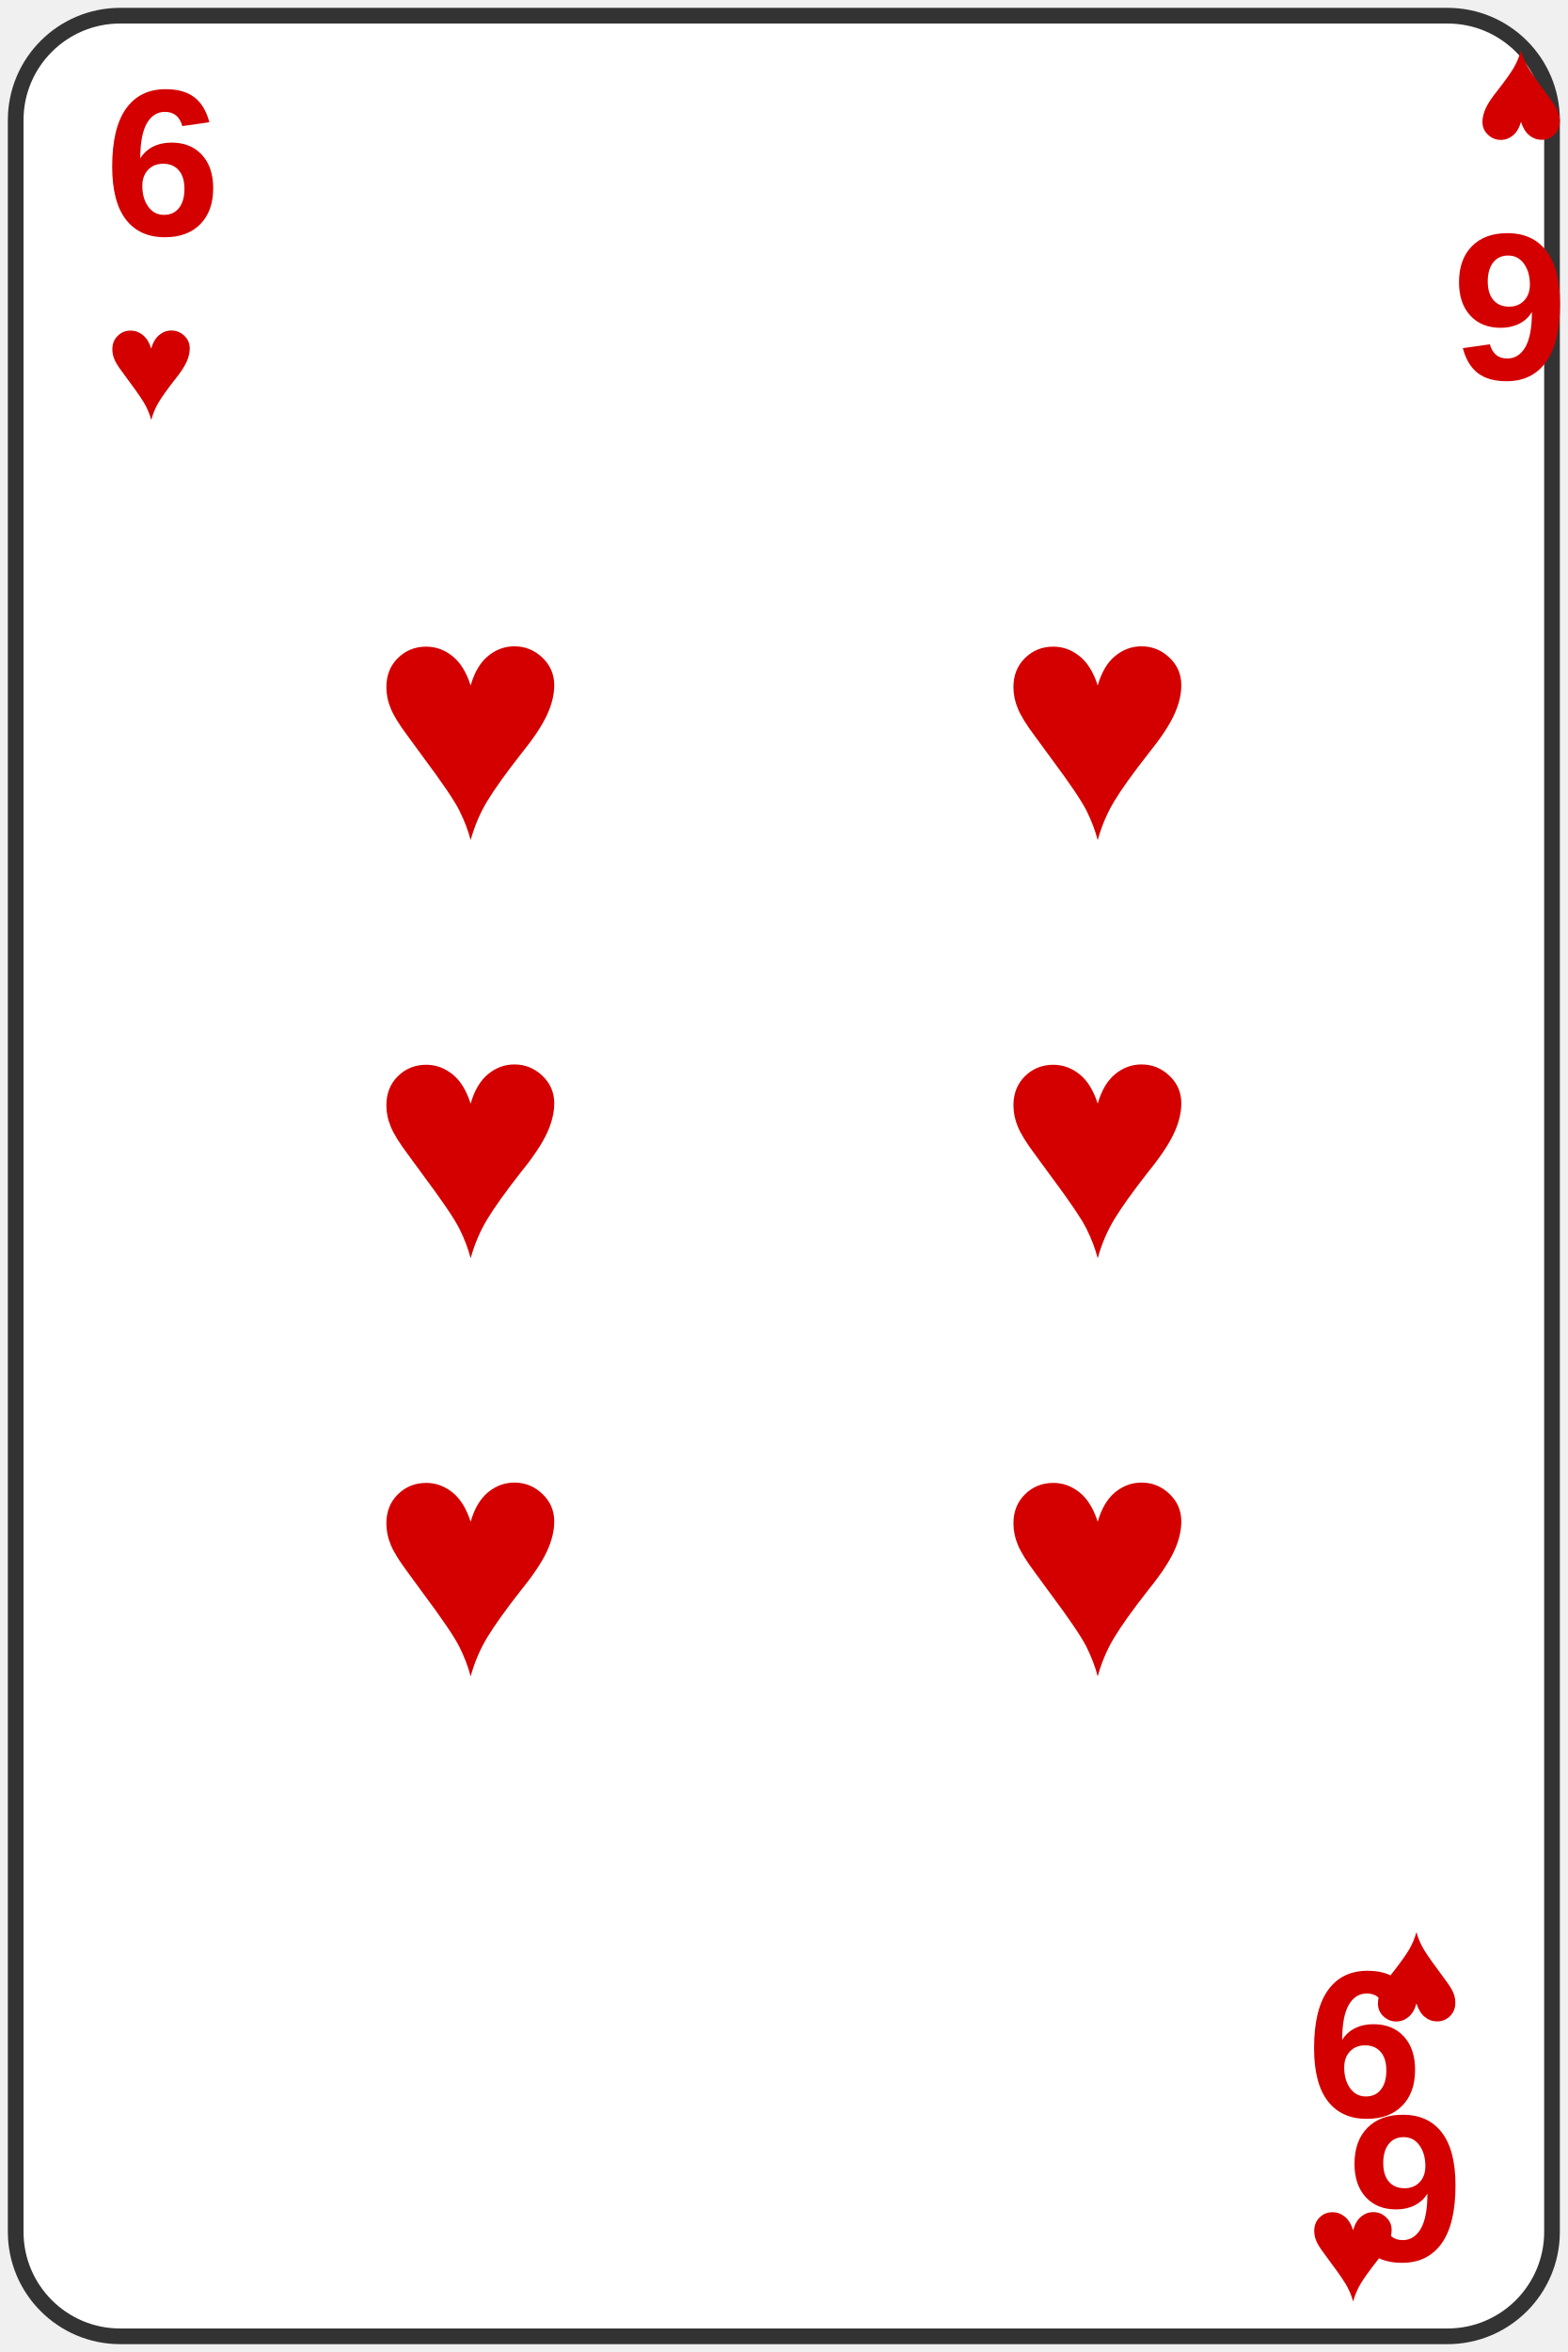
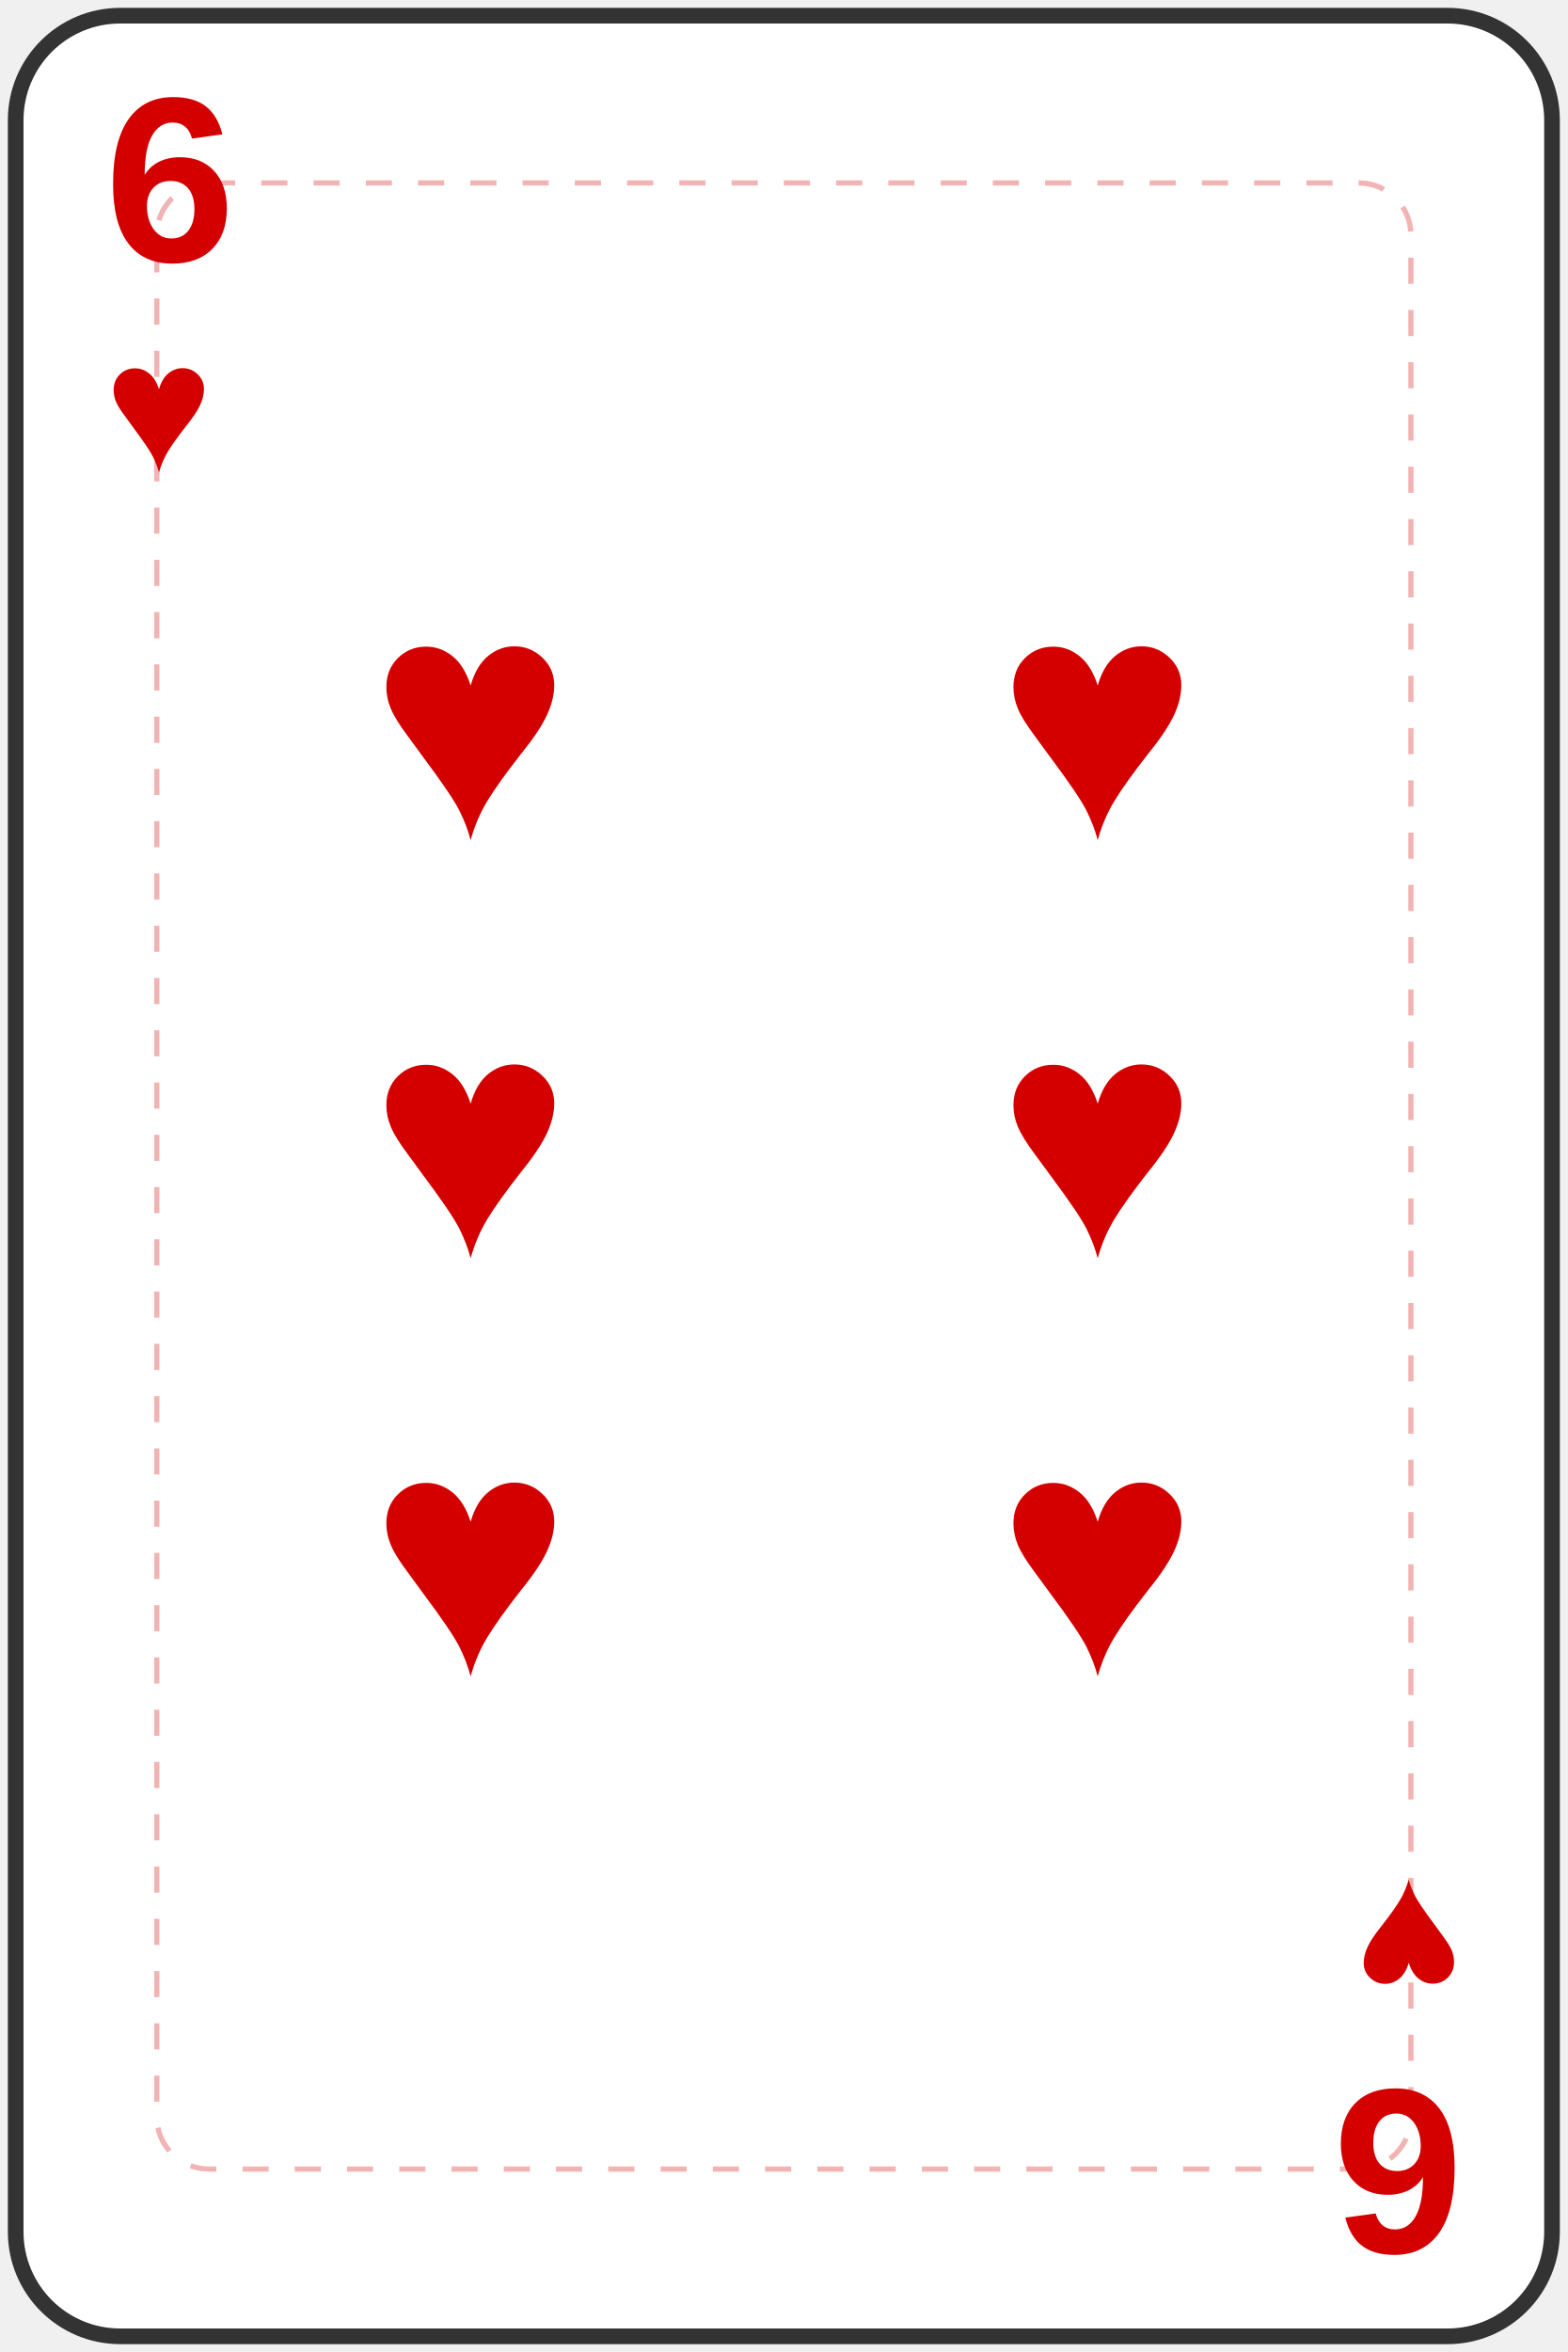
<svg xmlns="http://www.w3.org/2000/svg" width="300" height="450" viewBox="0 0 300 450">
  <rect width="294" height="444" x="3" y="3" rx="20" ry="20" fill="white" stroke="#333" stroke-width="3" />
+   <rect width="240" height="380" x="30" y="35" rx="10" ry="10" fill="none" stroke="#D40000" stroke-width="1" stroke-dasharray="5,5" opacity="0.3" />
  <g fill="#D40000">
-     <text x="20" y="45" font-size="40" font-weight="bold" font-family="Arial">6</text>
-     <text x="20" y="80" font-size="30" font-family="Arial">♥</text>
-   </g>
-   <g fill="#D40000" transform="rotate(180, 275, 45)">
-     <text x="250" y="45" font-size="40" font-weight="bold" font-family="Arial">6</text>
-     <text x="250" y="80" font-size="30" font-family="Arial">♥</text>
+     <text x="20" y="50" font-size="45" font-weight="bold" font-family="Arial">6</text>
+     <text x="20" y="90" font-size="35" font-family="Arial">♥</text>
  </g>
  <g fill="#D40000" transform="rotate(180, 150, 225)">
-     <text x="20" y="45" font-size="40" font-weight="bold" font-family="Arial">6</text>
-     <text x="20" y="80" font-size="30" font-family="Arial">♥</text>
-   </g>
-   <g fill="#D40000" transform="rotate(360, 275, 405)">
-     <text x="250" y="405" font-size="40" font-weight="bold" font-family="Arial">6</text>
-     <text x="250" y="440" font-size="30" font-family="Arial">♥</text>
+     <text x="20" y="50" font-size="45" font-weight="bold" font-family="Arial">6</text>
+     <text x="20" y="90" font-size="35" font-family="Arial">♥</text>
  </g>
  <text x="90" y="160" font-size="65" text-anchor="middle" fill="#D40000">♥</text>
  <text x="210" y="160" font-size="65" text-anchor="middle" fill="#D40000">♥</text>
  <text x="90" y="240" font-size="65" text-anchor="middle" fill="#D40000">♥</text>
  <text x="210" y="240" font-size="65" text-anchor="middle" fill="#D40000">♥</text>
  <text x="90" y="320" font-size="65" text-anchor="middle" fill="#D40000">♥</text>
  <text x="210" y="320" font-size="65" text-anchor="middle" fill="#D40000">♥</text>
</svg>
